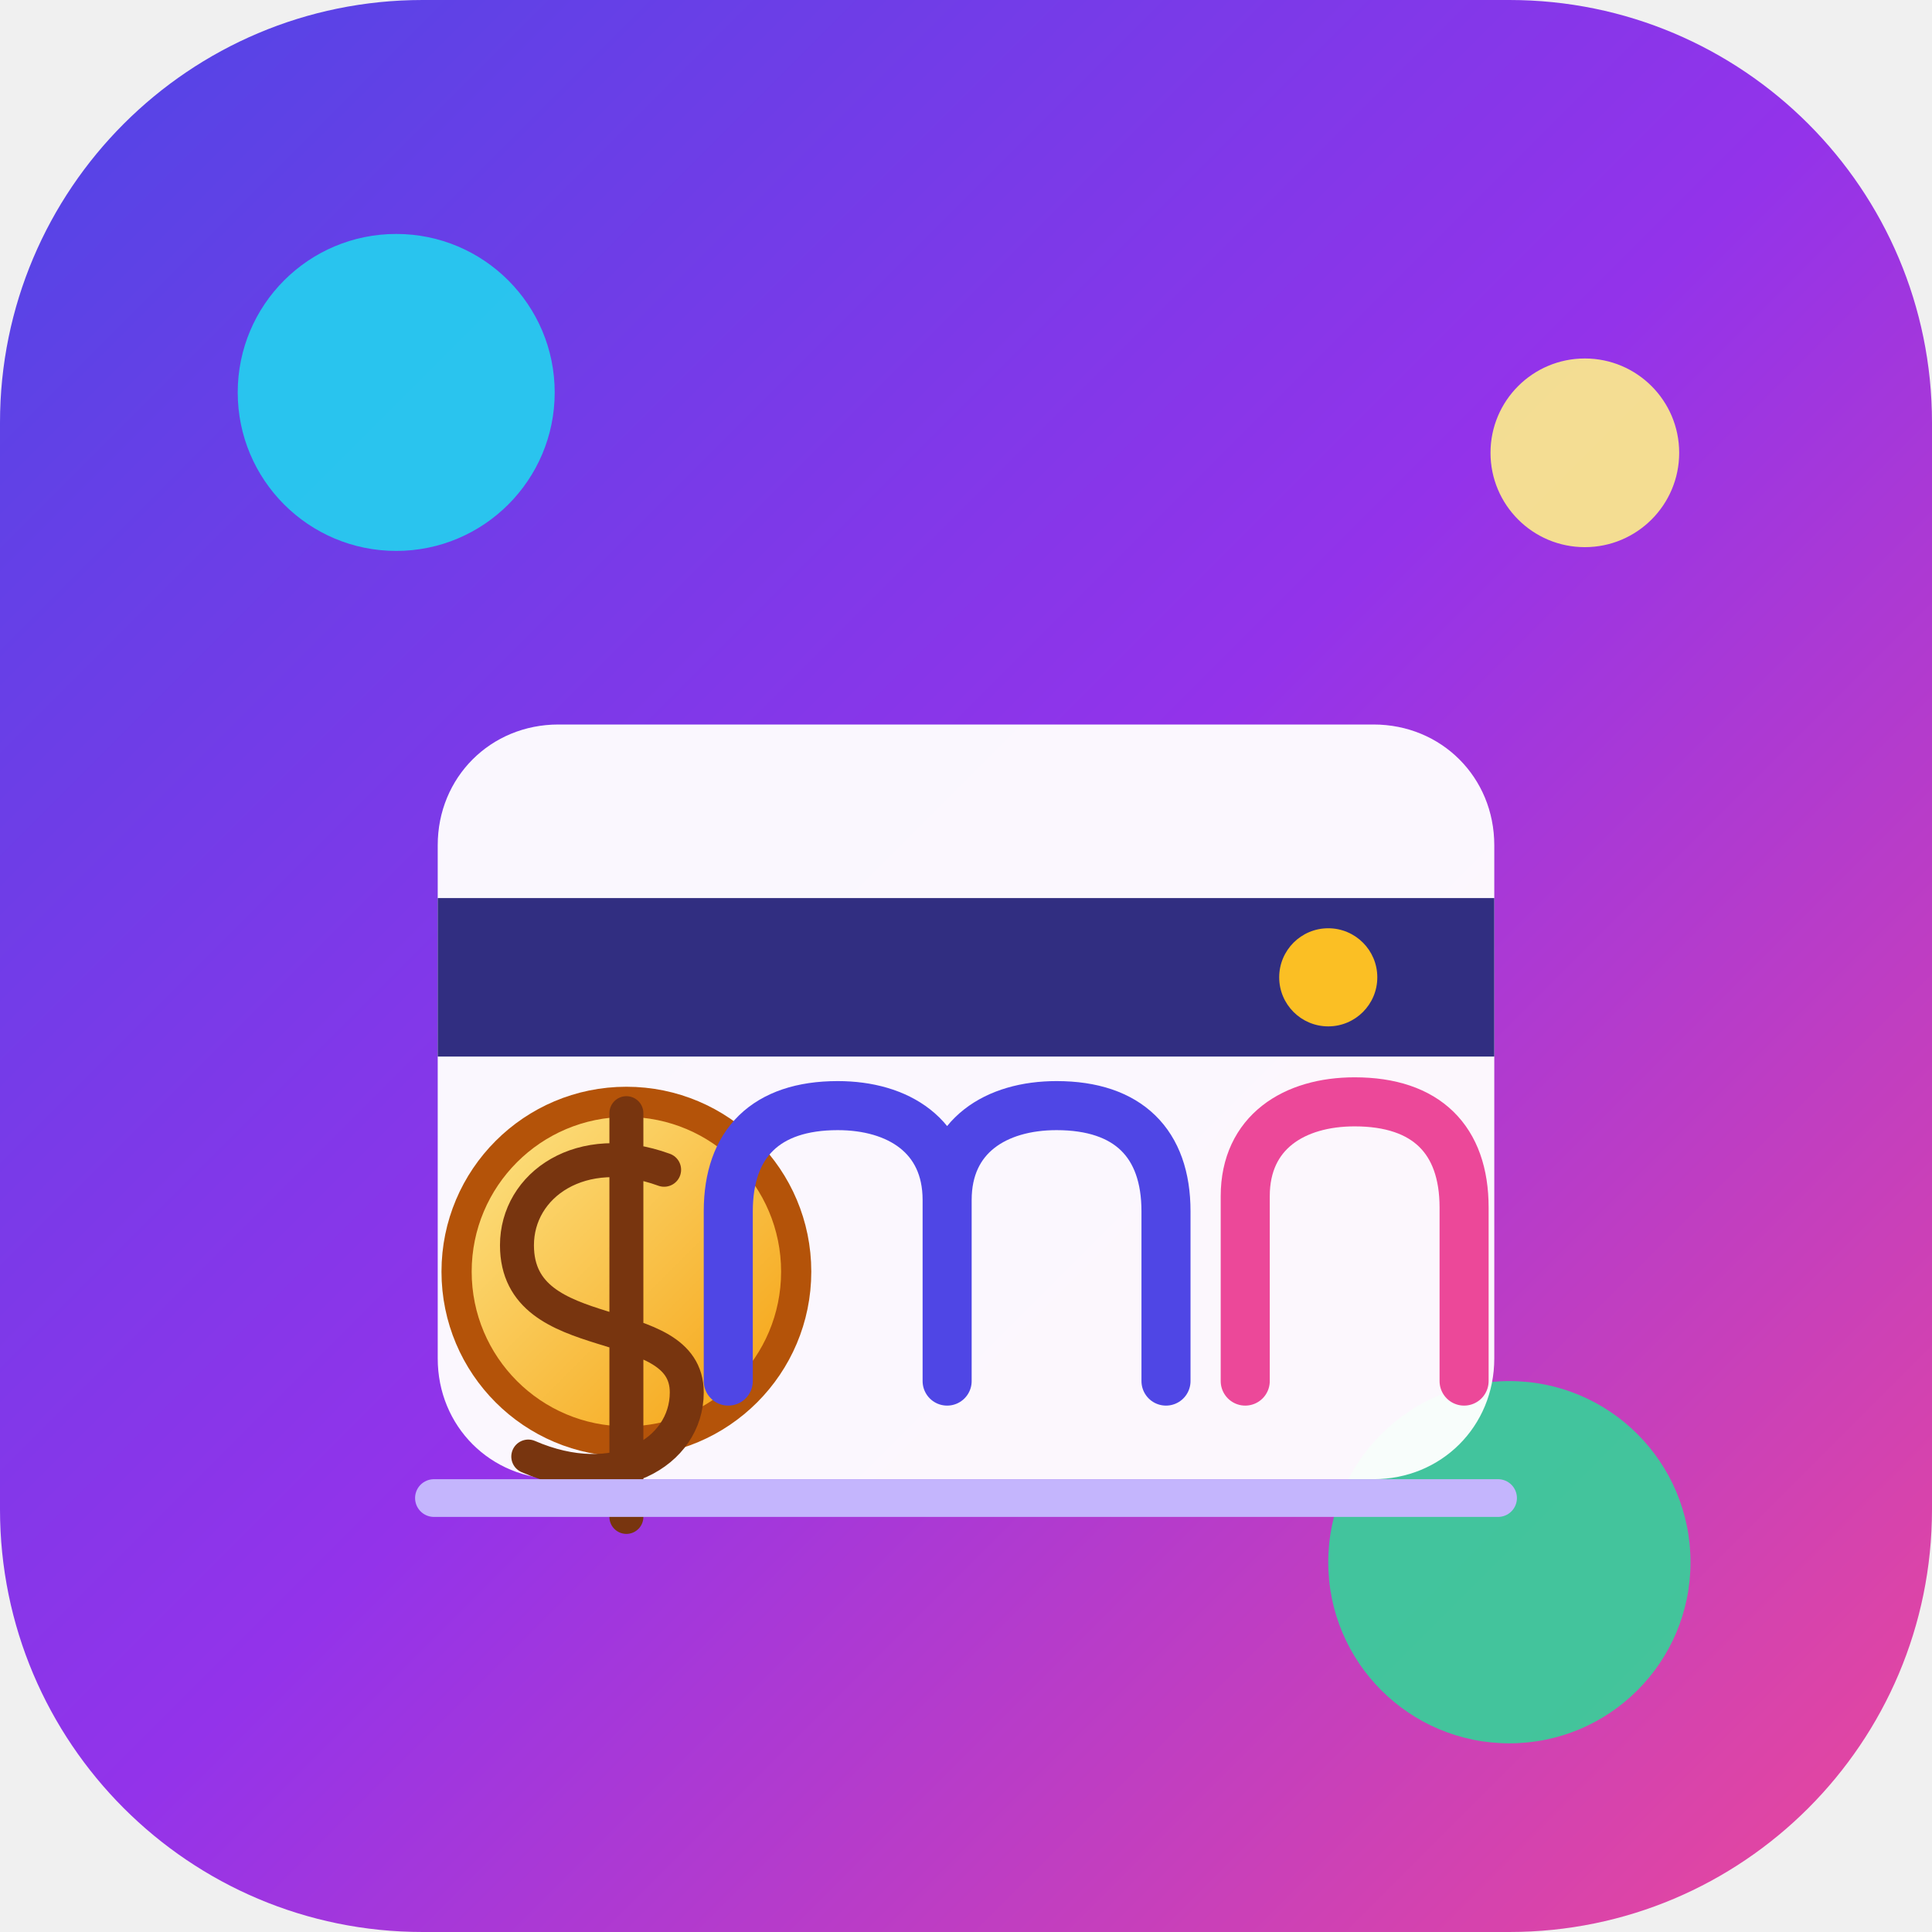
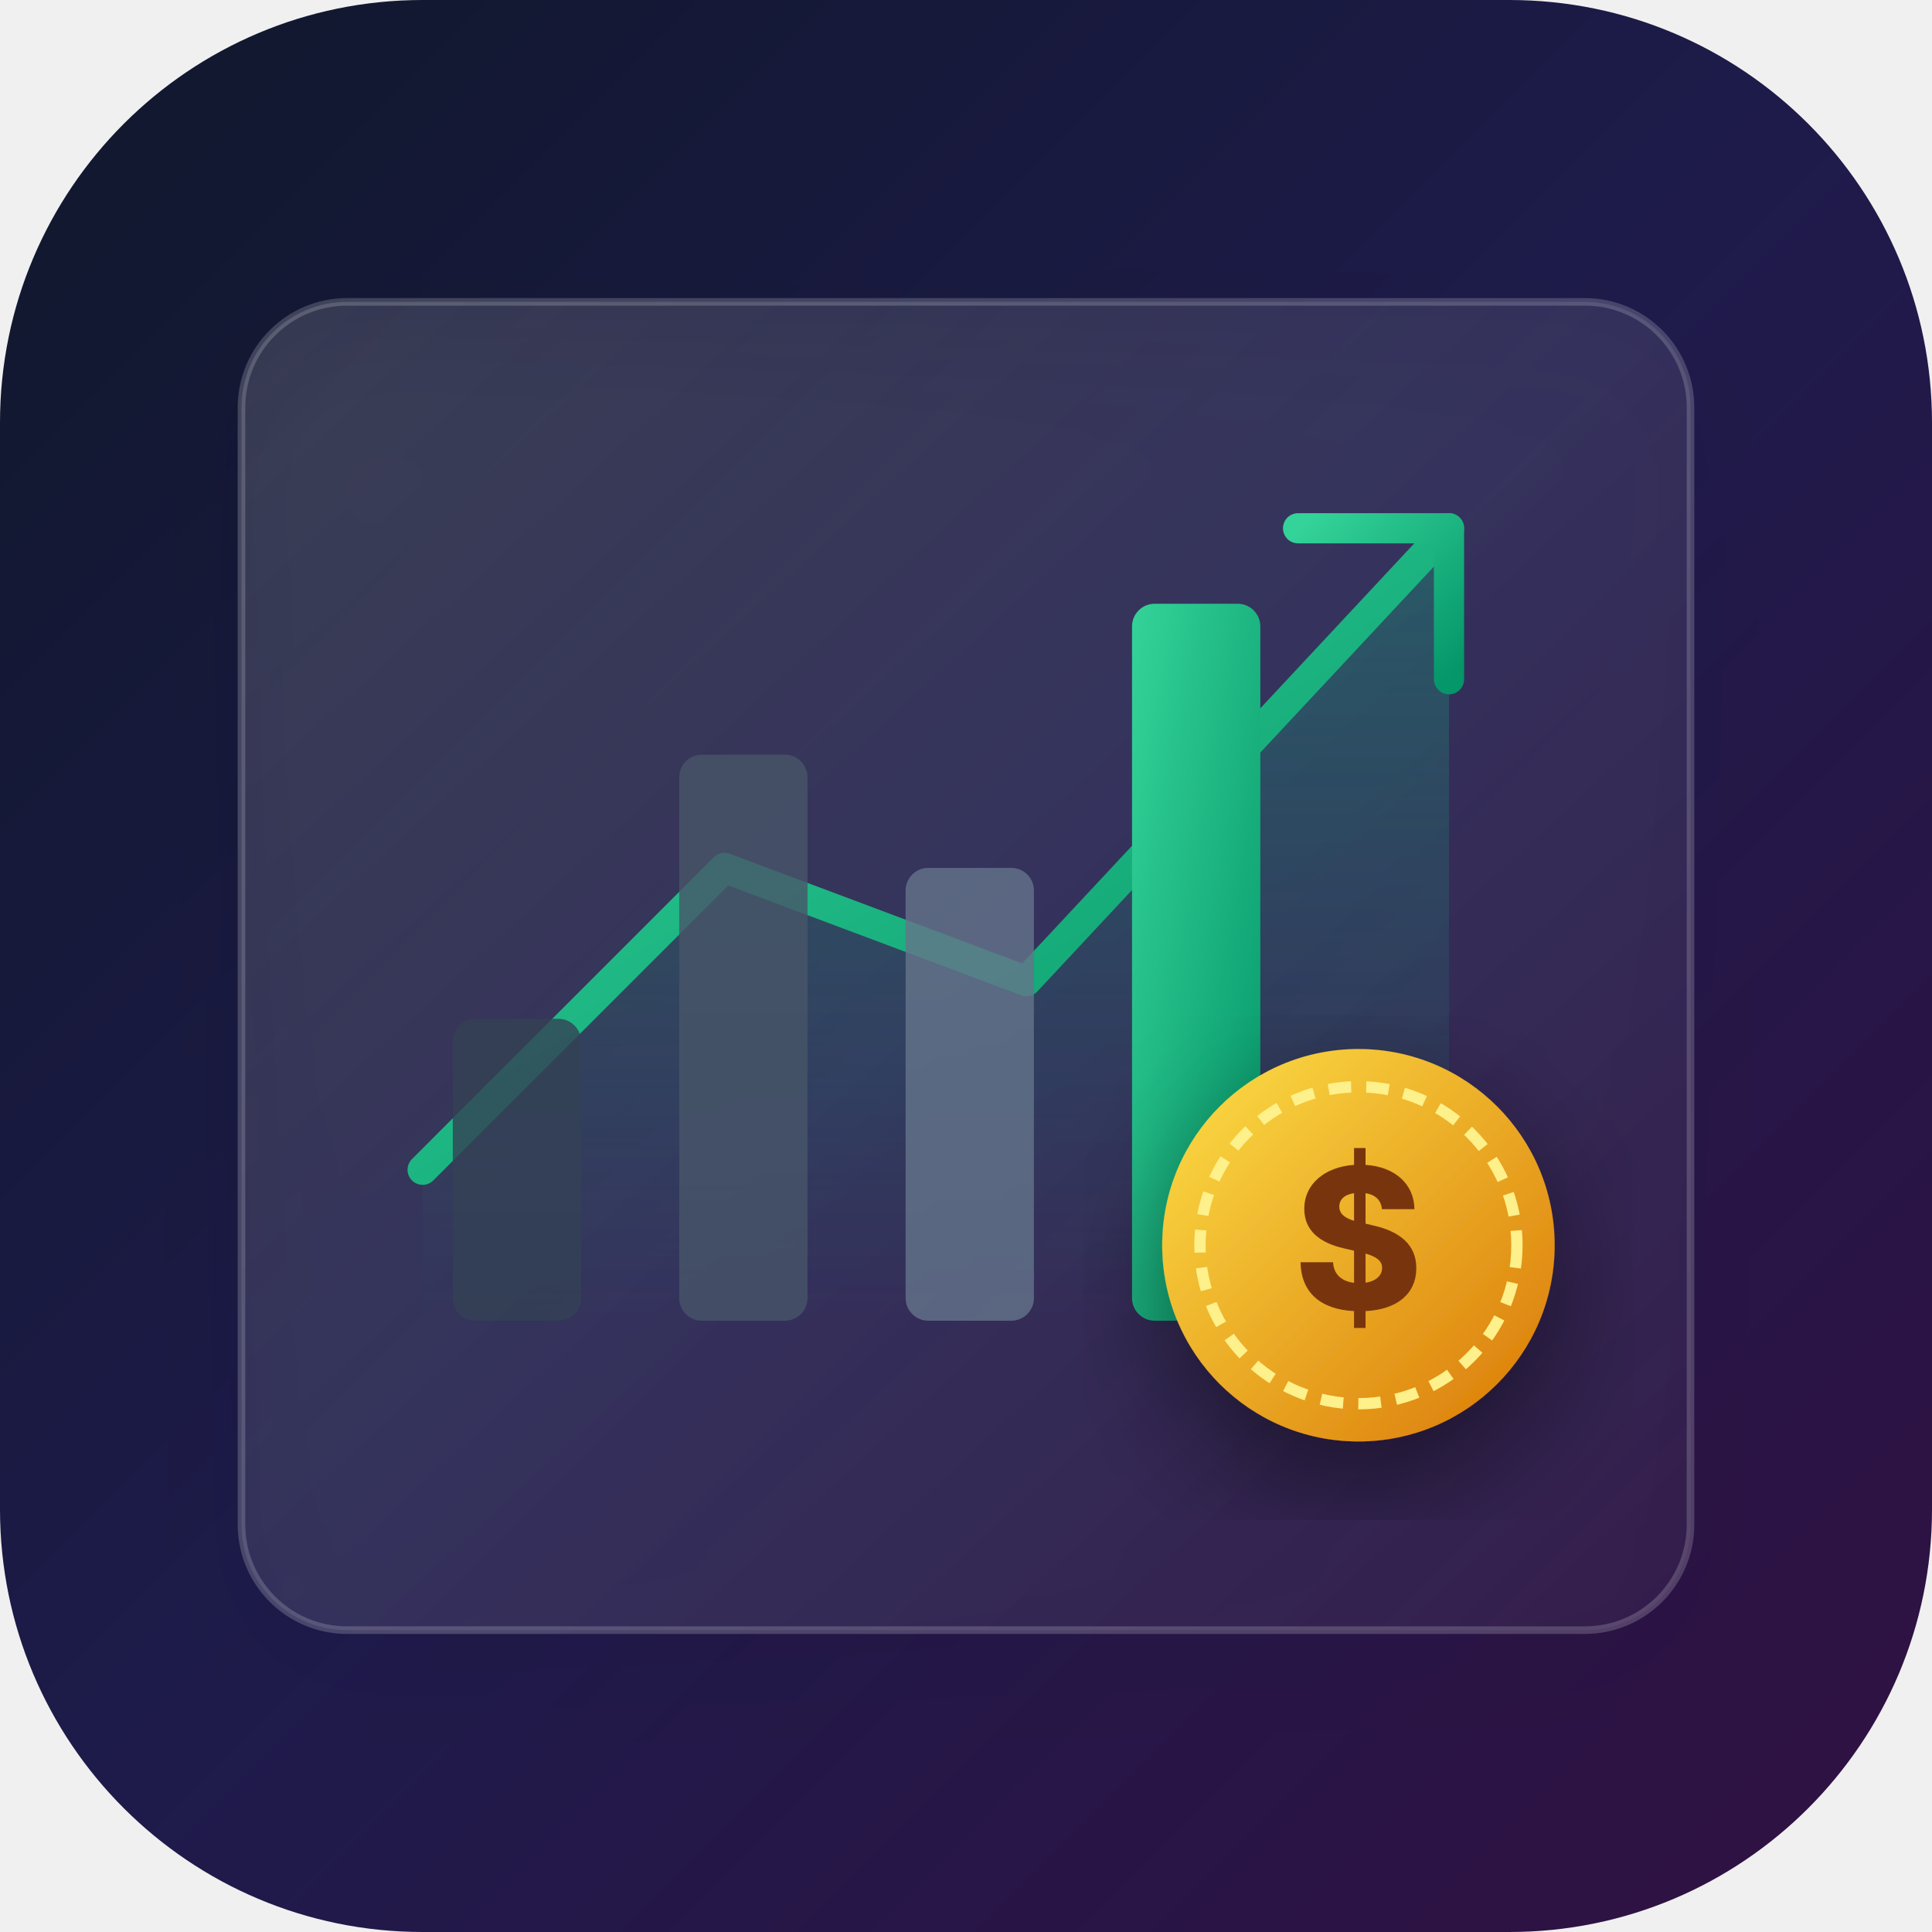
- <svg xmlns="http://www.w3.org/2000/svg" viewBox="0 0 512 512">
+ <svg xmlns="http://www.w3.org/2000/svg" viewBox="0 0 512 512" width="100%" height="100%">
  <defs>
-     <linearGradient id="bg" x1="0" y1="0" x2="1" y2="1">
-       <stop offset="0" stop-color="#4f46e5" />
-       <stop offset="0.5" stop-color="#9333ea" />
-       <stop offset="1" stop-color="#ec4899" />
+     <linearGradient id="bg" x1="0%" y1="0%" x2="100%" y2="100%">
+       <stop offset="0%" stop-color="#0F172A" />
+       <stop offset="50%" stop-color="#1E1B4B" />
+       <stop offset="100%" stop-color="#311042" />
    </linearGradient>
-     <linearGradient id="coin" x1="0" y1="0" x2="1" y2="1">
-       <stop offset="0" stop-color="#fde68a" />
-       <stop offset="1" stop-color="#f59e0b" />
+     <linearGradient id="card" x1="0%" y1="0%" x2="100%" y2="100%">
+       <stop offset="0%" stop-color="#FFFFFF" stop-opacity="0.14" />
+       <stop offset="100%" stop-color="#FFFFFF" stop-opacity="0.03" />
    </linearGradient>
+     <linearGradient id="green" x1="0%" y1="0%" x2="100%" y2="100%">
+       <stop offset="0%" stop-color="#34D399" />
+       <stop offset="100%" stop-color="#059669" />
+     </linearGradient>
+     <linearGradient id="greenArea" x1="0%" y1="0%" x2="0%" y2="100%">
+       <stop offset="0%" stop-color="#10B981" stop-opacity="0.3" />
+       <stop offset="100%" stop-color="#10B981" stop-opacity="0.0" />
+     </linearGradient>
+     <linearGradient id="gold" x1="0%" y1="0%" x2="100%" y2="100%">
+       <stop offset="0%" stop-color="#FDE047" />
+       <stop offset="100%" stop-color="#D97706" />
+     </linearGradient>
+     <filter id="shadow" x="-20%" y="-20%" width="140%" height="140%">
+       <feDropShadow dx="0" dy="12" stdDeviation="16" flood-color="#000000" flood-opacity="0.45" />
+     </filter>
  </defs>
  <rect width="512" height="512" rx="112" fill="url(#bg)" />
-   <circle cx="105" cy="104" r="42" fill="#22d3ee" opacity=".9" />
-   <circle cx="420" cy="120" r="25" fill="#fef08a" opacity=".9" />
-   <circle cx="400" cy="414" r="48" fill="#34d399" opacity=".9" />
-   <path d="M116 224c0-18 14-32 32-32h216c18 0 32 14 32 32v136c0 18-14 32-32 32H148c-18 0-32-14-32-32z" fill="#fff" opacity=".96" />
-   <path d="M116 238h280v42H116z" fill="#312e81" />
-   <circle cx="352" cy="259" r="13" fill="#fbbf24" />
-   <circle cx="166" cy="337" r="45" fill="url(#coin)" stroke="#b45309" stroke-width="8" />
-   <path d="M176 310c-22-8-39 4-39 20 0 28 45 17 45 39 0 16-19 27-42 17m26-91v107" fill="none" stroke="#78350f" stroke-width="9" stroke-linecap="round" />
-   <path d="M251 318v48m0-48c0-17 13-25 29-25 19 0 29 10 29 28v45m-58-48c0-17-13-25-29-25-19 0-29 10-29 28v45" fill="none" stroke="#4f46e5" stroke-width="13" stroke-linecap="round" stroke-linejoin="round" />
-   <path d="M330 317v49m0-49c0-17 13-25 29-25 19 0 29 10 29 28v46" fill="none" stroke="#ec4899" stroke-width="13" stroke-linecap="round" stroke-linejoin="round" />
-   <path d="M115 397h282" stroke="#c4b5fd" stroke-width="10" stroke-linecap="round" />
+   <rect x="64" y="80" width="384" height="352" rx="28" fill="url(#card)" stroke="#FFFFFF" stroke-opacity="0.18" stroke-width="2" filter="url(#shadow)" />
+   <path d="M112 310 L192 230 L272 260 L384 140 V350 H112 Z" fill="url(#greenArea)" />
+   <path d="M112 310 L192 230 L272 260 L384 140" fill="none" stroke="url(#green)" stroke-width="8" stroke-linecap="round" stroke-linejoin="round" />
+   <path d="M344 140 H384 V180" fill="none" stroke="url(#green)" stroke-width="8" stroke-linecap="round" stroke-linejoin="round" />
+   <rect x="120" y="270" width="34" height="80" rx="6" fill="#334155" opacity="0.8" />
+   <rect x="180" y="200" width="34" height="150" rx="6" fill="#475569" opacity="0.8" />
+   <rect x="240" y="230" width="34" height="120" rx="6" fill="#64748B" opacity="0.8" />
+   <rect x="300" y="160" width="34" height="190" rx="6" fill="url(#green)" />
+   <g filter="url(#shadow)">
+     <circle cx="360" cy="330" r="52" fill="url(#gold)" />
+     <circle cx="360" cy="330" r="42" fill="none" stroke="#FEF08A" stroke-width="3" stroke-dasharray="6 4" />
+     <text x="360" y="347" font-family="system-ui, -apple-system, sans-serif" font-size="52" font-weight="800" fill="#78350F" text-anchor="middle">$</text>
+   </g>
</svg>
